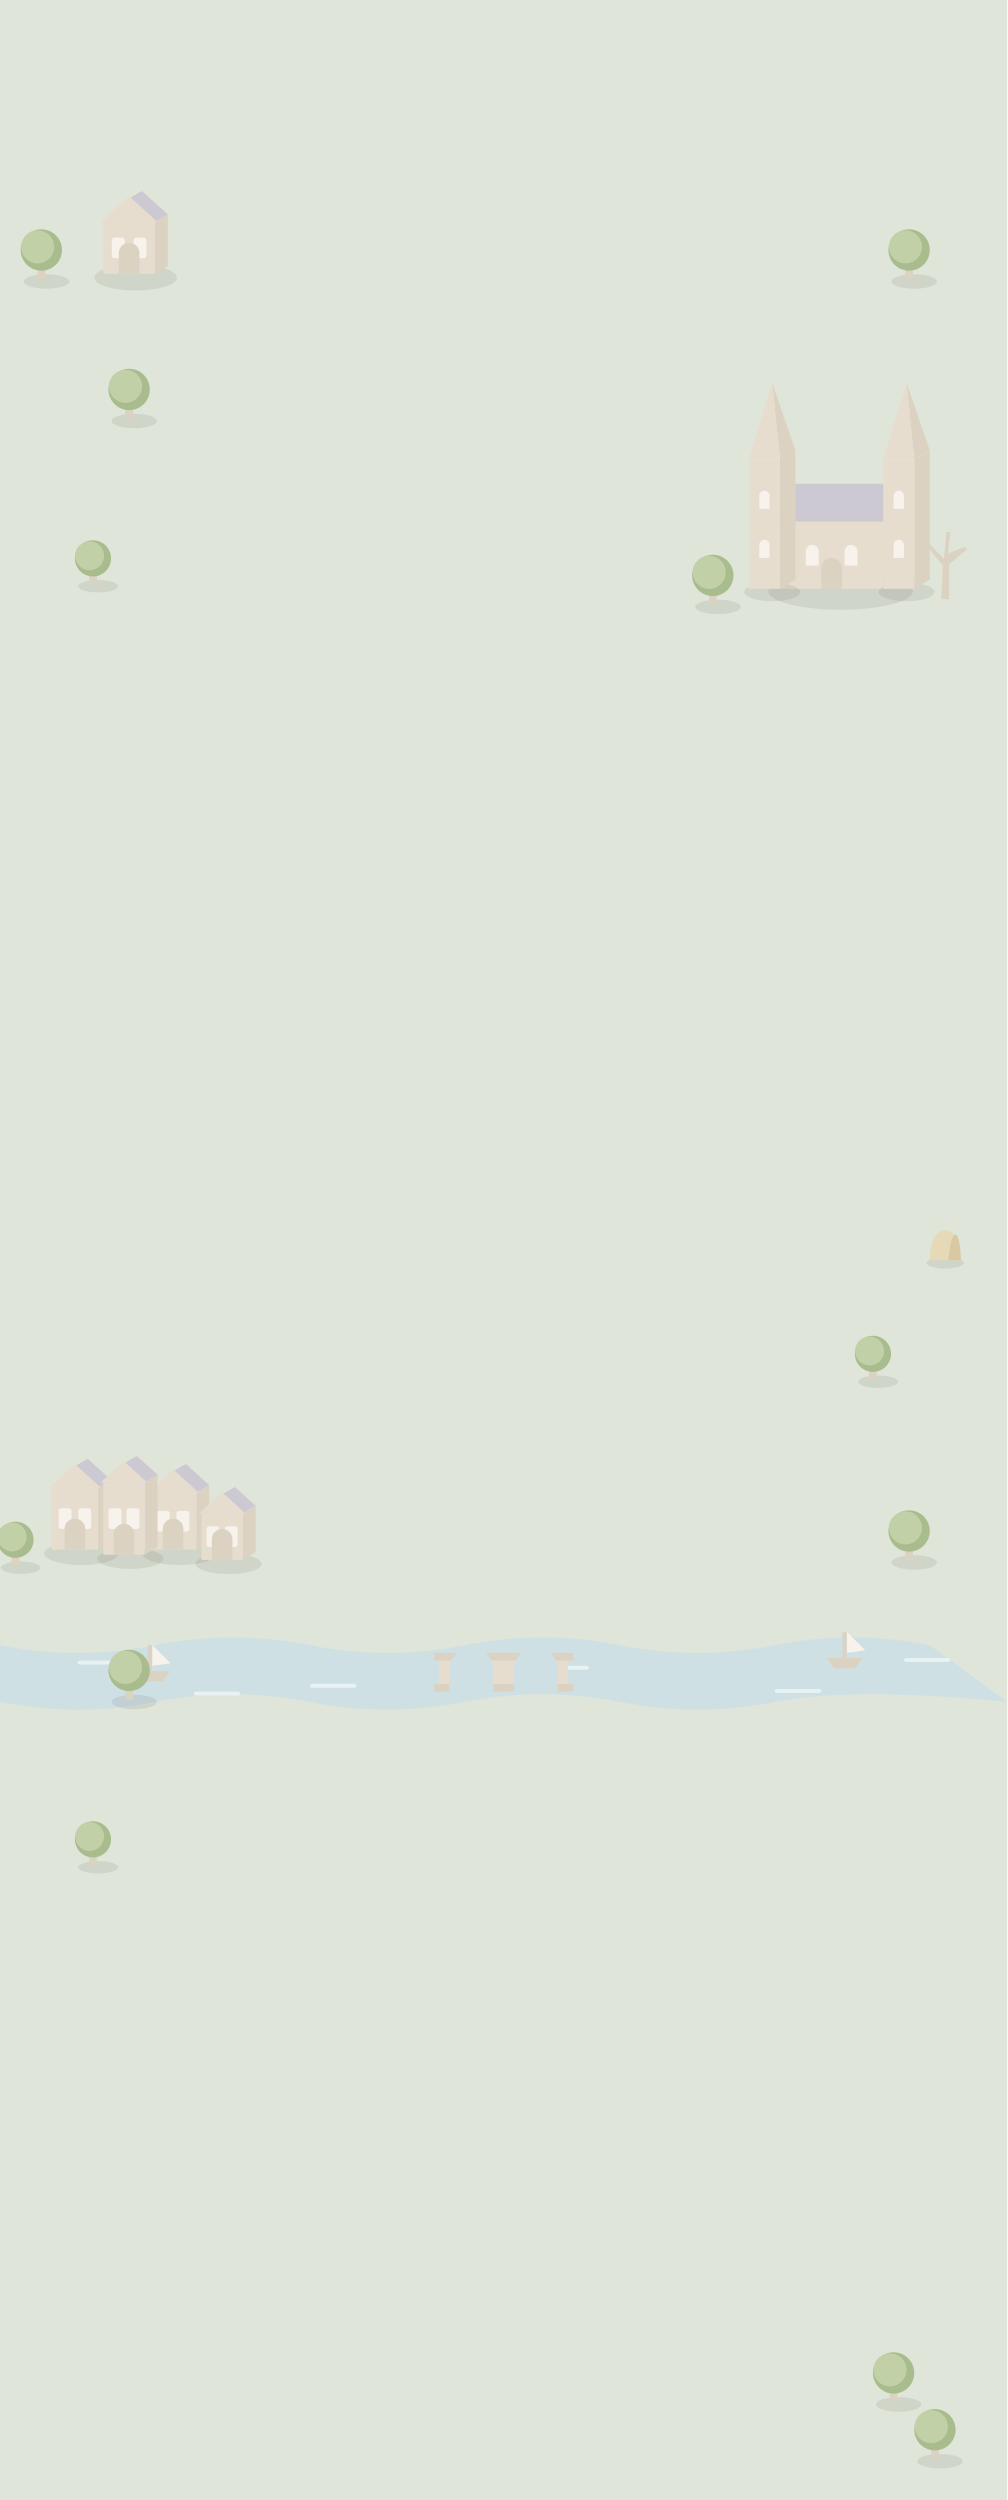
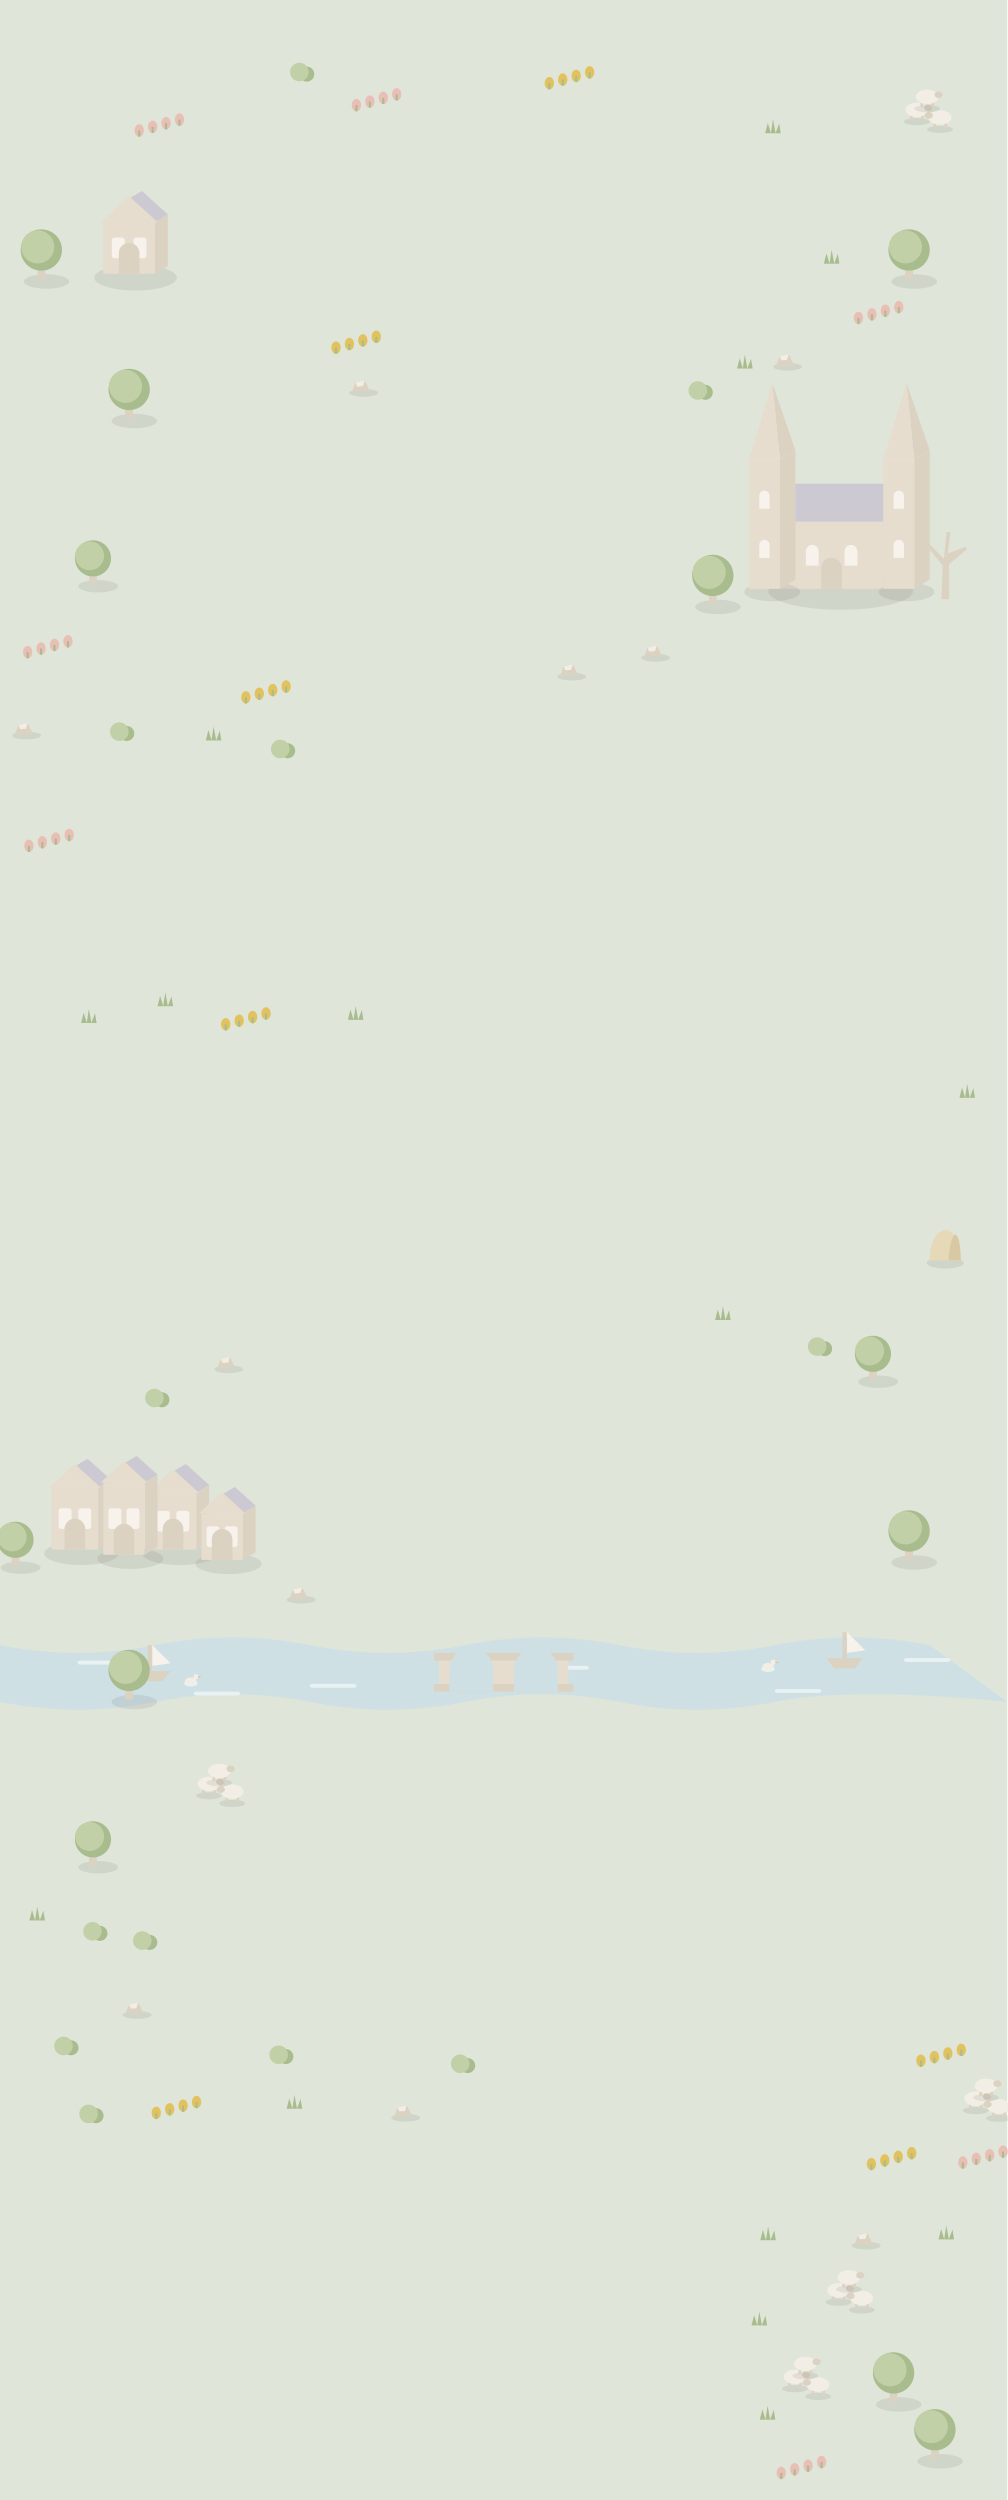
<svg xmlns="http://www.w3.org/2000/svg" viewBox="0 0 390 968" width="390" height="968" preserveAspectRatio="none" data-points="128,710 262,586 136,462 266,338 126,214 264,90">
-   <style>.tint{fill:#dfe5d8}.c0{fill:#efe8dd}.s-c0{stroke:#efe8dd}.c1{fill:#e6ddcf}.s-c1{stroke:#e6ddcf}.c2{fill:#dcd2c2}.s-c2{stroke:#dcd2c2}.c3{fill:#f3eee5}.s-c3{stroke:#f3eee5}.c4{fill:#f7f3ec}.s-c4{stroke:#f7f3ec}.c5{fill:#d9ae8e}.s-c5{stroke:#d9ae8e}.c6{fill:#c8957a}.s-c6{stroke:#c8957a}.c7{fill:#cdc9d2}.s-c7{stroke:#cdc9d2}.c8{fill:#b6b1bd}.s-c8{stroke:#b6b1bd}.c9{fill:#c2d0a8}.s-c9{stroke:#c2d0a8}.c10{fill:#a8bc8e}.s-c10{stroke:#a8bc8e}.c11{fill:#cfe0e4}.s-c11{stroke:#cfe0e4}.c12{fill:#e9f2f3}.s-c12{stroke:#e9f2f3}.c13{fill:rgba(35, 32, 28, .08)}.s-c13{stroke:rgba(35, 32, 28, .08)}.c14{fill:#e9b97c}.s-c14{stroke:#e9b97c}.c15{fill:#e6d9b8}.s-c15{stroke:#e6d9b8}.c16{fill:#d9c9a3}.s-c16{stroke:#d9c9a3}.c17{fill:#e3d8ac}.s-c17{stroke:#e3d8ac}.c18{fill:#d4c694}.s-c18{stroke:#d4c694}.c19{fill:#e9dba0}.s-c19{stroke:#e9dba0}.c20{fill:#d9c884}.s-c20{stroke:#d9c884}.c21{fill:#e2c25e}.s-c21{stroke:#e2c25e}.c22{fill:#ebd38a}.s-c22{stroke:#ebd38a}.c23{fill:#e7c98a}.s-c23{stroke:#e7c98a}@media(prefers-color-scheme:dark){.tint{fill:#1f2521}.c0{fill:#2c2721}.s-c0{stroke:#2c2721}.c1{fill:#373129}.s-c1{stroke:#373129}.c2{fill:#2d2823}.s-c2{stroke:#2d2823}.c3{fill:#433c33}.s-c3{stroke:#433c33}.c4{fill:#8b7146}.s-c4{stroke:#8b7146}.c5{fill:#5c4136}.s-c5{stroke:#5c4136}.c6{fill:#4b342b}.s-c6{stroke:#4b342b}.c7{fill:#3c3b42}.s-c7{stroke:#3c3b42}.c8{fill:#2f2e35}.s-c8{stroke:#2f2e35}.c9{fill:#3f4b34}.s-c9{stroke:#3f4b34}.c10{fill:#33402a}.s-c10{stroke:#33402a}.c11{fill:#2a3a40}.s-c11{stroke:#2a3a40}.c12{fill:#354850}.s-c12{stroke:#354850}.c13{fill:rgba(0, 0, 0, .28)}.s-c13{stroke:rgba(0, 0, 0, .28)}.c14{fill:#8c6a44}.s-c14{stroke:#8c6a44}.c15{fill:#58492f}.s-c15{stroke:#58492f}.c16{fill:#4a3d28}.s-c16{stroke:#4a3d28}.c17{fill:#4a4430}.s-c17{stroke:#4a4430}.c18{fill:#403a27}.s-c18{stroke:#403a27}.c19{fill:#55502f}.s-c19{stroke:#55502f}.c20{fill:#4a4528}.s-c20{stroke:#4a4528}.c21{fill:#8f7430}.s-c21{stroke:#8f7430}.c22{fill:#a3863c}.s-c22{stroke:#a3863c}.c23{fill:#7a6236}.s-c23{stroke:#7a6236}}</style>
+   <style>.tint{fill:#dfe5d8}.k-stone-far{fill:#efe8dd}.s-k-stone-far{stroke:#efe8dd}.k-stone-front{fill:#e6ddcf}.s-k-stone-front{stroke:#e6ddcf}.k-stone-side{fill:#dcd2c2}.s-k-stone-side{stroke:#dcd2c2}.k-stone-top{fill:#f3eee5}.s-k-stone-top{stroke:#f3eee5}.k-window{fill:#f7f3ec}.s-k-window{stroke:#f7f3ec}.k-tile{fill:#d9ae8e}.s-k-tile{stroke:#d9ae8e}.k-tile-2{fill:#c8957a}.s-k-tile-2{stroke:#c8957a}.k-slate{fill:#cdc9d2}.s-k-slate{stroke:#cdc9d2}.k-slate-2{fill:#b6b1bd}.s-k-slate-2{stroke:#b6b1bd}.k-leaf{fill:#c2d0a8}.s-k-leaf{stroke:#c2d0a8}.k-leaf-2{fill:#a8bc8e}.s-k-leaf-2{stroke:#a8bc8e}.k-water{fill:#cfe0e4}.s-k-water{stroke:#cfe0e4}.k-water-2{fill:#e9f2f3}.s-k-water-2{stroke:#e9f2f3}.k-shade{fill:rgba(35, 32, 28, .08)}.s-k-shade{stroke:rgba(35, 32, 28, .08)}.k-fruit{fill:#e9b97c}.s-k-fruit{stroke:#e9b97c}.k-hay{fill:#e6d9b8}.s-k-hay{stroke:#e6d9b8}.k-hay-2{fill:#d9c9a3}.s-k-hay-2{stroke:#d9c9a3}.k-field{fill:#e3d8ac}.s-k-field{stroke:#e3d8ac}.k-field-2{fill:#d4c694}.s-k-field-2{stroke:#d4c694}.k-crop{fill:#e9dba0}.s-k-crop{stroke:#e9dba0}.k-crop-2{fill:#d9c884}.s-k-crop-2{stroke:#d9c884}.k-gold{fill:#e2c25e}.s-k-gold{stroke:#e2c25e}.k-gold-2{fill:#ebd38a}.s-k-gold-2{stroke:#ebd38a}.k-awning{fill:#e7c98a}.s-k-awning{stroke:#e7c98a}.k-bloom{fill:#e9bfb5}.s-k-bloom{stroke:#e9bfb5}@media(prefers-color-scheme:dark){.tint{fill:#1f2521}.k-stone-far{fill:#2c2721}.s-k-stone-far{stroke:#2c2721}.k-stone-front{fill:#373129}.s-k-stone-front{stroke:#373129}.k-stone-side{fill:#2d2823}.s-k-stone-side{stroke:#2d2823}.k-stone-top{fill:#433c33}.s-k-stone-top{stroke:#433c33}.k-window{fill:#8b7146}.s-k-window{stroke:#8b7146}.k-tile{fill:#5c4136}.s-k-tile{stroke:#5c4136}.k-tile-2{fill:#4b342b}.s-k-tile-2{stroke:#4b342b}.k-slate{fill:#3c3b42}.s-k-slate{stroke:#3c3b42}.k-slate-2{fill:#2f2e35}.s-k-slate-2{stroke:#2f2e35}.k-leaf{fill:#3f4b34}.s-k-leaf{stroke:#3f4b34}.k-leaf-2{fill:#33402a}.s-k-leaf-2{stroke:#33402a}.k-water{fill:#2a3a40}.s-k-water{stroke:#2a3a40}.k-water-2{fill:#354850}.s-k-water-2{stroke:#354850}.k-shade{fill:rgba(0, 0, 0, .28)}.s-k-shade{stroke:rgba(0, 0, 0, .28)}.k-fruit{fill:#8c6a44}.s-k-fruit{stroke:#8c6a44}.k-hay{fill:#58492f}.s-k-hay{stroke:#58492f}.k-hay-2{fill:#4a3d28}.s-k-hay-2{stroke:#4a3d28}.k-field{fill:#4a4430}.s-k-field{stroke:#4a4430}.k-field-2{fill:#403a27}.s-k-field-2{stroke:#403a27}.k-crop{fill:#55502f}.s-k-crop{stroke:#55502f}.k-crop-2{fill:#4a4528}.s-k-crop-2{stroke:#4a4528}.k-gold{fill:#8f7430}.s-k-gold{stroke:#8f7430}.k-gold-2{fill:#a3863c}.s-k-gold-2{stroke:#a3863c}.k-awning{fill:#7a6236}.s-k-awning{stroke:#7a6236}.k-bloom{fill:#7e5a52}.s-k-bloom{stroke:#7e5a52}}</style>
  <rect x="0" y="0" width="390" height="968" class="tint" />
-   <ellipse cx="52.5" cy="107.5" rx="16" ry="5" class="c13" />
-   <path d="M50 77 L40 86 L45 83 L55 74Z" class="c8" />
-   <path d="M60 106 L60 86 L65 83 L65 103Z" class="c2" />
-   <path d="M50 77 L60 86 L65 83 L55 74Z" class="c7" />
-   <rect x="40" y="86" width="20" height="20" class="c1" />
-   <path d="M39 86 L50 76 L61 86Z" class="c1" />
-   <rect x="43.3" y="92" width="5" height="8" class="c4" rx="1" />
-   <rect x="51.7" y="92" width="5" height="8" class="c4" rx="1" />
-   <path d="M46 106V98a4 4 0 0 1 8 0V106Z" class="c2" />
-   <ellipse cx="18" cy="109" rx="8.8" ry="2.8" class="c13" />
-   <rect x="14.5" y="100.8" width="3" height="7.2" class="c2" />
-   <circle cx="16" cy="96.8" r="8" class="c10" />
-   <circle cx="14.6" cy="95.6" r="6.4" class="c9" />
-   <ellipse cx="354" cy="109" rx="8.8" ry="2.8" class="c13" />
-   <rect x="350.5" y="100.8" width="3" height="7.2" class="c2" />
-   <circle cx="352" cy="96.8" r="8" class="c10" />
-   <circle cx="350.6" cy="95.6" r="6.4" class="c9" />
-   <ellipse cx="52" cy="163" rx="8.8" ry="2.8" class="c13" />
-   <rect x="48.5" y="154.8" width="3" height="7.2" class="c2" />
-   <circle cx="50" cy="150.8" r="8" class="c10" />
-   <circle cx="48.6" cy="149.6" r="6.4" class="c9" />
-   <ellipse cx="38" cy="227" rx="7.7" ry="2.4" class="c13" />
-   <rect x="34.5" y="219.7" width="3" height="6.3" class="c2" />
-   <circle cx="36" cy="216.2" r="7" class="c10" />
-   <circle cx="34.7" cy="215.2" r="5.6" class="c9" />
-   <ellipse cx="325.5" cy="228.9" rx="28" ry="7.2" class="c13" />
-   <path d="M342 228 L342 202 L345.5 187.3 L349 197.8 L349 223.8Z" class="c2" />
-   <rect x="302" y="202" width="40" height="26" class="c1" />
-   <path d="M301 202 L343 202 L345.5 187.3 L305.5 187.3Z" class="c7" />
-   <path d="M312 219V213.5a2.5 2.5 0 0 1 5 0V219Z" class="c4" />
-   <path d="M327 219V213.5a2.5 2.5 0 0 1 5 0V219Z" class="c4" />
-   <path d="M318 228V220a4 4 0 0 1 8 0V228Z" class="c2" />
-   <ellipse cx="299" cy="229.2" rx="10.8" ry="3.6" class="c13" />
-   <path d="M290 178 L302 178 L308 174.4 L296 174.4Z" class="c3" />
-   <path d="M302 228 L302 178 L308 174.4 L308 224.4Z" class="c2" />
-   <rect x="290" y="178" width="12" height="50" class="c1" />
-   <path d="M294 197V192a2 2 0 0 1 4 0V197Z" class="c4" />
-   <path d="M294 216V211a2 2 0 0 1 4 0V216Z" class="c4" />
-   <path d="M302 178 L308 174.4 L299 148.2Z" class="c2" />
-   <path d="M290 178 L302 178 L299 148.2Z" class="c1" />
-   <ellipse cx="351" cy="229.2" rx="10.8" ry="3.6" class="c13" />
-   <path d="M342 178 L354 178 L360 174.4 L348 174.4Z" class="c3" />
-   <path d="M354 228 L354 178 L360 174.4 L360 224.4Z" class="c2" />
-   <rect x="342" y="178" width="12" height="50" class="c1" />
-   <path d="M346 197V192a2 2 0 0 1 4 0V197Z" class="c4" />
-   <path d="M346 216V211a2 2 0 0 1 4 0V216Z" class="c4" />
-   <path d="M354 178 L360 174.4 L351 148.2Z" class="c2" />
-   <path d="M342 178 L354 178 L351 148.2Z" class="c1" />
-   <path d="M364.5 232L365 219L358.7 211.2L359.5 210.2L365.5 216.4L366.5 206L368 206L367 214.3L373.8 211.7L374.3 212.8L367.5 218.5L367.5 232Z" class="c2" />
-   <ellipse cx="278" cy="235" rx="8.8" ry="2.8" class="c13" />
-   <rect x="274.5" y="226.8" width="3" height="7.2" class="c2" />
-   <circle cx="276" cy="222.8" r="8" class="c10" />
-   <circle cx="274.6" cy="221.6" r="6.4" class="c9" />
-   <path d="M0 637Q30 643 60 637Q90 631 120 637Q150 643 180 637Q210 631 240 637Q270 643 300 637Q330 631 360 637L390 659Q330 653 300 659Q270 665 240 659Q210 653 180 659Q150 665 120 659Q90 653 60 659Q30 665 0 659Z" class="c11" />
-   <rect x="30" y="643" width="18" height="1.5" class="c12" rx="1" />
-   <rect x="120" y="652" width="18" height="1.5" class="c12" rx="1" />
-   <rect x="210" y="645" width="18" height="1.5" class="c12" rx="1" />
-   <rect x="300" y="654" width="18" height="1.5" class="c12" rx="1" />
-   <rect x="350" y="642" width="18" height="1.5" class="c12" rx="1" />
-   <rect x="75" y="655" width="18" height="1.5" class="c12" rx="1" />
-   <ellipse cx="366" cy="489" rx="7.2" ry="2.2" class="c13" />
-   <path d="M360 488C360 472.4 372 472.4 372 488Z" class="c15" />
-   <path d="M367.2 488C368.4 473.6 372 476 372 488Z" class="c16" />
-   <ellipse cx="340" cy="535" rx="7.7" ry="2.4" class="c13" />
-   <rect x="336.5" y="527.7" width="3" height="6.3" class="c2" />
-   <circle cx="338" cy="524.2" r="7" class="c10" />
-   <circle cx="336.7" cy="523.1" r="5.6" class="c9" />
-   <ellipse cx="31.5" cy="601.5" rx="14.4" ry="4.5" class="c13" />
-   <path d="M29 567.9 L20 576 L25 573 L34 564.9Z" class="c8" />
-   <path d="M38 600 L38 576 L43 573 L43 597Z" class="c2" />
-   <path d="M29 567.9 L38 576 L43 573 L34 564.9Z" class="c7" />
-   <rect x="20" y="576" width="18" height="24" class="c1" />
-   <path d="M19 576 L29 566.9 L39 576Z" class="c1" />
-   <rect x="22.7" y="584" width="5" height="8" class="c4" rx="1" />
-   <rect x="30.3" y="584" width="5" height="8" class="c4" rx="1" />
-   <path d="M25 600V592a4 4 0 0 1 8 0V600Z" class="c2" />
-   <ellipse cx="69.5" cy="601.5" rx="14.4" ry="4.5" class="c13" />
-   <path d="M67 569.9 L58 578 L63 575 L72 566.9Z" class="c8" />
-   <path d="M76 600 L76 578 L81 575 L81 597Z" class="c2" />
-   <path d="M67 569.9 L76 578 L81 575 L72 566.9Z" class="c7" />
-   <rect x="58" y="578" width="18" height="22" class="c1" />
-   <path d="M57 578 L67 568.9 L77 578Z" class="c1" />
-   <rect x="60.7" y="585" width="5" height="8" class="c4" rx="1" />
-   <rect x="68.3" y="585" width="5" height="8" class="c4" rx="1" />
-   <path d="M63 600V592a4 4 0 0 1 8 0V600Z" class="c2" />
-   <ellipse cx="50.5" cy="603.5" rx="12.8" ry="4" class="c13" />
-   <path d="M48 566.8 L40 574 L45 571 L53 563.8Z" class="c8" />
-   <path d="M56 602 L56 574 L61 571 L61 599Z" class="c2" />
-   <path d="M48 566.8 L56 574 L61 571 L53 563.8Z" class="c7" />
-   <rect x="40" y="574" width="16" height="28" class="c1" />
-   <path d="M39 574 L48 565.8 L57 574Z" class="c1" />
-   <rect x="42" y="584" width="5" height="8" class="c4" rx="1" />
-   <rect x="49" y="584" width="5" height="8" class="c4" rx="1" />
-   <path d="M44 602V594a4 4 0 0 1 8 0V602Z" class="c2" />
-   <ellipse cx="88.5" cy="605.5" rx="12.8" ry="4" class="c13" />
-   <path d="M86 578.8 L78 586 L83 583 L91 575.8Z" class="c8" />
-   <path d="M94 604 L94 586 L99 583 L99 601Z" class="c2" />
-   <path d="M86 578.8 L94 586 L99 583 L91 575.8Z" class="c7" />
-   <rect x="78" y="586" width="16" height="18" class="c1" />
-   <path d="M77 586 L86 577.8 L95 586Z" class="c1" />
-   <rect x="80" y="591" width="5" height="8" class="c4" rx="1" />
-   <rect x="87" y="591" width="5" height="8" class="c4" rx="1" />
-   <path d="M82 604V596a4 4 0 0 1 8 0V604Z" class="c2" />
-   <ellipse cx="354" cy="605" rx="8.8" ry="2.8" class="c13" />
-   <rect x="350.5" y="596.8" width="3" height="7.2" class="c2" />
-   <circle cx="352" cy="592.8" r="8" class="c10" />
-   <circle cx="350.6" cy="591.6" r="6.4" class="c9" />
-   <ellipse cx="8" cy="607" rx="7.7" ry="2.4" class="c13" />
-   <rect x="4.5" y="599.7" width="3" height="6.3" class="c2" />
-   <circle cx="6" cy="596.2" r="7" class="c10" />
-   <circle cx="4.7" cy="595.1" r="5.6" class="c9" />
-   <path d="M320 642 L323 646 L331 646 L334 642Z" class="c2" />
-   <rect x="326.2" y="632" width="1.6" height="10" class="c2" />
-   <path d="M328 632 L335 639 L328 640Z" class="c4" />
-   <path d="M50 647 L53 651 L63 651 L66 647Z" class="c2" />
-   <rect x="57.2" y="637" width="1.6" height="10" class="c2" />
-   <path d="M59 637 L66 644 L59 645Z" class="c4" />
-   <rect x="170" y="642" width="50" height="12" class="c1" />
-   <rect x="168" y="640" width="54" height="3" class="c2" />
-   <rect x="168" y="652" width="54" height="3" class="c2" />
-   <path d="M174 655V646.5A8.5 8.5 0 0 1 191 646.5V655Z" class="c11" />
-   <path d="M199 655V646.5A8.5 8.5 0 0 1 216 646.5V655Z" class="c11" />
-   <ellipse cx="52" cy="659" rx="8.8" ry="2.8" class="c13" />
-   <rect x="48.5" y="650.8" width="3" height="7.2" class="c2" />
-   <circle cx="50" cy="646.8" r="8" class="c10" />
-   <circle cx="48.6" cy="645.6" r="6.4" class="c9" />
-   <ellipse cx="38" cy="723" rx="7.7" ry="2.4" class="c13" />
-   <rect x="34.5" y="715.7" width="3" height="6.3" class="c2" />
-   <circle cx="36" cy="712.2" r="7" class="c10" />
-   <circle cx="34.7" cy="711.1" r="5.6" class="c9" />
-   <ellipse cx="348" cy="931" rx="8.8" ry="2.8" class="c13" />
-   <rect x="344.5" y="922.8" width="3" height="7.2" class="c2" />
-   <circle cx="346" cy="918.8" r="8" class="c10" />
-   <circle cx="344.6" cy="917.6" r="6.4" class="c9" />
-   <ellipse cx="364" cy="953" rx="8.8" ry="2.8" class="c13" />
-   <rect x="360.5" y="944.8" width="3" height="7.2" class="c2" />
-   <circle cx="362" cy="940.8" r="8" class="c10" />
-   <circle cx="360.6" cy="939.6" r="6.4" class="c9" />
+   <circle cx="118.8" cy="28.7" r="2.9" class="k-leaf-2" />
+   <circle cx="115.9" cy="27.9" r="3.6" class="k-leaf" />
+   <ellipse cx="212.7" cy="32.2" rx="1.8" ry="2.4" class="k-gold" />
+   <rect x="212.3" y="32.2" width="0.8" height="2.4" class="k-leaf-2" />
+   <ellipse cx="217.9" cy="30.8" rx="1.8" ry="2.4" class="k-gold" />
+   <rect x="217.5" y="30.8" width="0.8" height="2.4" class="k-leaf-2" />
+   <ellipse cx="223.1" cy="29.4" rx="1.8" ry="2.4" class="k-gold" />
+   <rect x="222.7" y="29.4" width="0.8" height="2.4" class="k-leaf-2" />
+   <ellipse cx="228.3" cy="28" rx="1.8" ry="2.4" class="k-gold" />
+   <rect x="227.9" y="28" width="0.8" height="2.4" class="k-leaf-2" />
+   <ellipse cx="138" cy="40.7" rx="1.8" ry="2.4" class="k-bloom" />
+   <rect x="137.6" y="40.7" width="0.8" height="2.4" class="k-leaf-2" />
+   <ellipse cx="143.2" cy="39.3" rx="1.8" ry="2.4" class="k-bloom" />
+   <rect x="142.8" y="39.3" width="0.8" height="2.4" class="k-leaf-2" />
+   <ellipse cx="148.4" cy="37.9" rx="1.8" ry="2.4" class="k-bloom" />
+   <rect x="148" y="37.9" width="0.8" height="2.4" class="k-leaf-2" />
+   <ellipse cx="153.6" cy="36.5" rx="1.8" ry="2.4" class="k-bloom" />
+   <rect x="153.2" y="36.5" width="0.8" height="2.4" class="k-leaf-2" />
+   <ellipse cx="355" cy="47.1" rx="5" ry="1.4" class="k-shade" />
+   <rect x="352.4" y="44.1" width="1.1" height="2.4" class="k-stone-side" />
+   <rect x="356.6" y="44.1" width="1.1" height="2.4" class="k-stone-side" />
+   <ellipse cx="355" cy="42.5" rx="4.4" ry="2.8" class="k-stone-top" />
+   <ellipse cx="359.4" cy="41.7" rx="1.6" ry="1.3" class="k-stone-side" />
+   <ellipse cx="364" cy="50.1" rx="5" ry="1.4" class="k-shade" />
+   <rect x="361.4" y="47.1" width="1.1" height="2.4" class="k-stone-side" />
+   <rect x="365.6" y="47.1" width="1.1" height="2.4" class="k-stone-side" />
+   <ellipse cx="364" cy="45.5" rx="4.4" ry="2.8" class="k-stone-top" />
+   <ellipse cx="359.6" cy="44.7" rx="1.6" ry="1.3" class="k-stone-side" />
+   <ellipse cx="359" cy="42.1" rx="5" ry="1.4" class="k-shade" />
+   <rect x="356.4" y="39.1" width="1.1" height="2.4" class="k-stone-side" />
+   <rect x="360.6" y="39.1" width="1.1" height="2.4" class="k-stone-side" />
+   <ellipse cx="359" cy="37.5" rx="4.4" ry="2.8" class="k-stone-top" />
+   <ellipse cx="363.4" cy="36.7" rx="1.6" ry="1.3" class="k-stone-side" />
+   <ellipse cx="53.9" cy="50.5" rx="1.8" ry="2.4" class="k-bloom" />
+   <rect x="53.5" y="50.5" width="0.8" height="2.4" class="k-leaf-2" />
+   <ellipse cx="59.1" cy="49.1" rx="1.8" ry="2.4" class="k-bloom" />
+   <rect x="58.7" y="49.1" width="0.8" height="2.4" class="k-leaf-2" />
+   <ellipse cx="64.3" cy="47.7" rx="1.8" ry="2.4" class="k-bloom" />
+   <rect x="63.9" y="47.7" width="0.8" height="2.4" class="k-leaf-2" />
+   <ellipse cx="69.5" cy="46.3" rx="1.8" ry="2.4" class="k-bloom" />
+   <rect x="69.1" y="46.3" width="0.8" height="2.4" class="k-leaf-2" />
+   <path d="M296.3 51.6L297.3 47.6L298.5 51.6L299.3 46.2L300.3 51.6L301.7 47.8L302.3 51.6Z" class="k-leaf-2" />
+   <path d="M319 102.1L320 98.1L321.2 102.1L322 96.7L323 102.1L324.4 98.3L325 102.1Z" class="k-leaf-2" />
+   <ellipse cx="52.5" cy="107.5" rx="16" ry="5" class="k-shade" />
+   <path d="M50 77 L40 86 L45 83 L55 74Z" class="k-slate-2" />
+   <path d="M60 106 L60 86 L65 83 L65 103Z" class="k-stone-side" />
+   <path d="M50 77 L60 86 L65 83 L55 74Z" class="k-slate" />
+   <rect x="40" y="86" width="20" height="20" class="k-stone-front" />
+   <path d="M39 86 L50 76 L61 86Z" class="k-stone-front" />
+   <rect x="43.3" y="92" width="5" height="8" data-lamp="" class="k-window" rx="1" />
+   <rect x="51.7" y="92" width="5" height="8" data-lamp="" class="k-window" rx="1" />
+   <path d="M46 106V98a4 4 0 0 1 8 0V106Z" class="k-stone-side" />
+   <g data-sway="16">
+     <ellipse cx="18" cy="109" rx="8.8" ry="2.8" class="k-shade" />
+     <rect x="14.5" y="100.8" width="3" height="7.2" class="k-stone-side" />
+     <circle cx="16" cy="96.8" r="8" class="k-leaf-2" />
+     <circle cx="14.6" cy="95.6" r="6.4" class="k-leaf" />
+   </g>
+   <g data-sway="352">
+     <ellipse cx="354" cy="109" rx="8.8" ry="2.8" class="k-shade" />
+     <rect x="350.5" y="100.8" width="3" height="7.2" class="k-stone-side" />
+     <circle cx="352" cy="96.8" r="8" class="k-leaf-2" />
+     <circle cx="350.6" cy="95.6" r="6.4" class="k-leaf" />
+   </g>
+   <ellipse cx="332.4" cy="123.1" rx="1.8" ry="2.4" class="k-bloom" />
+   <rect x="332" y="123.1" width="0.8" height="2.4" class="k-leaf-2" />
+   <ellipse cx="337.6" cy="121.7" rx="1.8" ry="2.4" class="k-bloom" />
+   <rect x="337.2" y="121.7" width="0.8" height="2.4" class="k-leaf-2" />
+   <ellipse cx="342.8" cy="120.3" rx="1.8" ry="2.4" class="k-bloom" />
+   <rect x="342.4" y="120.3" width="0.8" height="2.4" class="k-leaf-2" />
+   <ellipse cx="348" cy="118.9" rx="1.8" ry="2.4" class="k-bloom" />
+   <rect x="347.6" y="118.9" width="0.8" height="2.4" class="k-leaf-2" />
+   <ellipse cx="130.1" cy="134.6" rx="1.8" ry="2.4" class="k-gold" />
+   <rect x="129.7" y="134.6" width="0.8" height="2.4" class="k-leaf-2" />
+   <ellipse cx="135.3" cy="133.2" rx="1.8" ry="2.4" class="k-gold" />
+   <rect x="134.9" y="133.2" width="0.8" height="2.4" class="k-leaf-2" />
+   <ellipse cx="140.5" cy="131.8" rx="1.8" ry="2.4" class="k-gold" />
+   <rect x="140.1" y="131.8" width="0.8" height="2.4" class="k-leaf-2" />
+   <ellipse cx="145.7" cy="130.4" rx="1.8" ry="2.4" class="k-gold" />
+   <rect x="145.3" y="130.4" width="0.8" height="2.4" class="k-leaf-2" />
+   <ellipse cx="305" cy="142" rx="5.6" ry="1.5" class="k-shade" />
+   <path d="M300.5 141.5 L301.9 138 L305.4 137.1 L307.5 141.5Z" class="k-stone-side" />
+   <path d="M301.9 138 L305.4 137.1 L304.7 139.4 L302.5 139.5Z" class="k-stone-top" />
+   <path d="M285.4 142.7L286.4 138.7L287.6 142.7L288.4 137.3L289.4 142.7L290.8 138.9L291.4 142.7Z" class="k-leaf-2" />
+   <ellipse cx="140.8" cy="152.1" rx="5.6" ry="1.5" class="k-shade" />
+   <path d="M136.3 151.6 L137.7 148.1 L141.2 147.3 L143.3 151.6Z" class="k-stone-side" />
+   <path d="M137.7 148.1 L141.2 147.3 L140.5 149.5 L138.2 149.7Z" class="k-stone-top" />
+   <circle cx="273.1" cy="151.9" r="2.9" class="k-leaf-2" />
+   <circle cx="270.2" cy="151.2" r="3.6" class="k-leaf" />
+   <g data-sway="50">
+     <ellipse cx="52" cy="163" rx="8.8" ry="2.8" class="k-shade" />
+     <rect x="48.5" y="154.8" width="3" height="7.2" class="k-stone-side" />
+     <circle cx="50" cy="150.8" r="8" class="k-leaf-2" />
+     <circle cx="48.6" cy="149.6" r="6.4" class="k-leaf" />
+   </g>
+   <g data-sway="36">
+     <ellipse cx="38" cy="227" rx="7.7" ry="2.4" class="k-shade" />
+     <rect x="34.5" y="219.7" width="3" height="6.3" class="k-stone-side" />
+     <circle cx="36" cy="216.2" r="7" class="k-leaf-2" />
+     <circle cx="34.7" cy="215.2" r="5.6" class="k-leaf" />
+   </g>
+   <ellipse cx="325.5" cy="228.9" rx="28" ry="7.2" class="k-shade" />
+   <path d="M342 228 L342 202 L345.5 187.3 L349 197.8 L349 223.8Z" class="k-stone-side" />
+   <rect x="302" y="202" width="40" height="26" class="k-stone-front" />
+   <path d="M301 202 L343 202 L345.5 187.3 L305.5 187.3Z" class="k-slate" />
+   <path d="M312 219V213.5a2.5 2.5 0 0 1 5 0V219Z" data-lamp="" class="k-window" />
+   <path d="M327 219V213.5a2.5 2.5 0 0 1 5 0V219Z" data-lamp="" class="k-window" />
+   <path d="M318 228V220a4 4 0 0 1 8 0V228Z" class="k-stone-side" />
+   <ellipse cx="299" cy="229.2" rx="10.8" ry="3.6" class="k-shade" />
+   <path d="M290 178 L302 178 L308 174.4 L296 174.4Z" class="k-stone-top" />
+   <path d="M302 228 L302 178 L308 174.4 L308 224.4Z" class="k-stone-side" />
+   <rect x="290" y="178" width="12" height="50" class="k-stone-front" />
+   <path d="M294 197V192a2 2 0 0 1 4 0V197Z" data-lamp="" class="k-window" />
+   <path d="M294 216V211a2 2 0 0 1 4 0V216Z" data-lamp="" class="k-window" />
+   <path d="M302 178 L308 174.4 L299 148.2Z" class="k-stone-side" />
+   <path d="M290 178 L302 178 L299 148.2Z" class="k-stone-front" />
+   <ellipse cx="351" cy="229.2" rx="10.8" ry="3.6" class="k-shade" />
+   <path d="M342 178 L354 178 L360 174.4 L348 174.4Z" class="k-stone-top" />
+   <path d="M354 228 L354 178 L360 174.4 L360 224.4Z" class="k-stone-side" />
+   <rect x="342" y="178" width="12" height="50" class="k-stone-front" />
+   <path d="M346 197V192a2 2 0 0 1 4 0V197Z" data-lamp="" class="k-window" />
+   <path d="M346 216V211a2 2 0 0 1 4 0V216Z" data-lamp="" class="k-window" />
+   <path d="M354 178 L360 174.4 L351 148.2Z" class="k-stone-side" />
+   <path d="M342 178 L354 178 L351 148.2Z" class="k-stone-front" />
+   <g data-sway="366">
+     <path d="M364.5 232L365 219L358.7 211.2L359.5 210.2L365.5 216.4L366.5 206L368 206L367 214.3L373.8 211.7L374.3 212.8L367.5 218.5L367.5 232Z" class="k-stone-side" />
+   </g>
+   <g data-sway="276">
+     <ellipse cx="278" cy="235" rx="8.8" ry="2.8" class="k-shade" />
+     <rect x="274.5" y="226.8" width="3" height="7.2" class="k-stone-side" />
+     <circle cx="276" cy="222.8" r="8" class="k-leaf-2" />
+     <circle cx="274.6" cy="221.6" r="6.4" class="k-leaf" />
+   </g>
+   <ellipse cx="10.7" cy="252.5" rx="1.8" ry="2.4" class="k-bloom" />
+   <rect x="10.3" y="252.5" width="0.8" height="2.4" class="k-leaf-2" />
+   <ellipse cx="15.9" cy="251.1" rx="1.8" ry="2.4" class="k-bloom" />
+   <rect x="15.5" y="251.1" width="0.8" height="2.4" class="k-leaf-2" />
+   <ellipse cx="21.1" cy="249.7" rx="1.8" ry="2.4" class="k-bloom" />
+   <rect x="20.7" y="249.7" width="0.8" height="2.4" class="k-leaf-2" />
+   <ellipse cx="26.3" cy="248.3" rx="1.8" ry="2.4" class="k-bloom" />
+   <rect x="25.9" y="248.3" width="0.8" height="2.4" class="k-leaf-2" />
+   <ellipse cx="253.9" cy="254.7" rx="5.6" ry="1.5" class="k-shade" />
+   <path d="M249.4 254.2 L250.8 250.7 L254.3 249.9 L256.4 254.2Z" class="k-stone-side" />
+   <path d="M250.8 250.7 L254.3 249.9 L253.6 252.1 L251.3 252.3Z" class="k-stone-top" />
+   <ellipse cx="221.4" cy="262" rx="5.6" ry="1.5" class="k-shade" />
+   <path d="M216.9 261.5 L218.3 258 L221.8 257.2 L223.9 261.5Z" class="k-stone-side" />
+   <path d="M218.3 258 L221.8 257.2 L221.1 259.4 L218.8 259.5Z" class="k-stone-top" />
+   <ellipse cx="95.2" cy="270" rx="1.8" ry="2.4" class="k-gold" />
+   <rect x="94.8" y="270" width="0.8" height="2.4" class="k-leaf-2" />
+   <ellipse cx="100.4" cy="268.6" rx="1.8" ry="2.4" class="k-gold" />
+   <rect x="100" y="268.6" width="0.8" height="2.4" class="k-leaf-2" />
+   <ellipse cx="105.6" cy="267.2" rx="1.8" ry="2.4" class="k-gold" />
+   <rect x="105.2" y="267.2" width="0.8" height="2.4" class="k-leaf-2" />
+   <ellipse cx="110.8" cy="265.8" rx="1.8" ry="2.4" class="k-gold" />
+   <rect x="110.4" y="265.8" width="0.8" height="2.4" class="k-leaf-2" />
+   <ellipse cx="10.3" cy="284.8" rx="5.6" ry="1.5" class="k-shade" />
+   <path d="M5.8 284.3 L7.2 280.8 L10.7 279.9 L12.8 284.3Z" class="k-stone-side" />
+   <path d="M7.2 280.8 L10.7 279.9 L10 282.2 L7.8 282.3Z" class="k-stone-top" />
+   <path d="M79.7 286.7L80.7 282.7L81.9 286.7L82.7 281.3L83.7 286.7L85.1 282.9L85.7 286.7Z" class="k-leaf-2" />
+   <circle cx="49.1" cy="284" r="2.9" class="k-leaf-2" />
+   <circle cx="46.2" cy="283.3" r="3.6" class="k-leaf" />
+   <circle cx="111.4" cy="290.7" r="2.9" class="k-leaf-2" />
+   <circle cx="108.5" cy="290" r="3.6" class="k-leaf" />
+   <ellipse cx="11.2" cy="327.5" rx="1.8" ry="2.4" class="k-bloom" />
+   <rect x="10.8" y="327.5" width="0.8" height="2.4" class="k-leaf-2" />
+   <ellipse cx="16.4" cy="326.1" rx="1.8" ry="2.4" class="k-bloom" />
+   <rect x="16" y="326.1" width="0.8" height="2.4" class="k-leaf-2" />
+   <ellipse cx="21.6" cy="324.7" rx="1.8" ry="2.4" class="k-bloom" />
+   <rect x="21.2" y="324.7" width="0.8" height="2.4" class="k-leaf-2" />
+   <ellipse cx="26.8" cy="323.3" rx="1.8" ry="2.4" class="k-bloom" />
+   <rect x="26.4" y="323.3" width="0.8" height="2.4" class="k-leaf-2" />
+   <path d="M61 389.6L62 385.6L63.2 389.6L64 384.2L65 389.6L66.4 385.8L67 389.6Z" class="k-leaf-2" />
+   <path d="M134.7 394.9L135.7 390.9L136.9 394.9L137.7 389.5L138.7 394.9L140.1 391.1L140.7 394.9Z" class="k-leaf-2" />
+   <path d="M31.4 396.1L32.4 392.1L33.6 396.1L34.4 390.7L35.4 396.1L36.8 392.3L37.4 396.1Z" class="k-leaf-2" />
+   <ellipse cx="87.4" cy="396.6" rx="1.8" ry="2.4" class="k-gold" />
+   <rect x="87" y="396.6" width="0.8" height="2.4" class="k-leaf-2" />
+   <ellipse cx="92.6" cy="395.2" rx="1.8" ry="2.4" class="k-gold" />
+   <rect x="92.2" y="395.2" width="0.8" height="2.4" class="k-leaf-2" />
+   <ellipse cx="97.8" cy="393.8" rx="1.8" ry="2.4" class="k-gold" />
+   <rect x="97.4" y="393.8" width="0.8" height="2.4" class="k-leaf-2" />
+   <ellipse cx="103" cy="392.4" rx="1.8" ry="2.4" class="k-gold" />
+   <rect x="102.6" y="392.4" width="0.8" height="2.4" class="k-leaf-2" />
+   <path d="M371.5 425.1L372.5 421.1L373.7 425.1L374.5 419.7L375.5 425.1L376.9 421.3L377.5 425.1Z" class="k-leaf-2" />
+   <path d="M0 637Q30 643 60 637Q90 631 120 637Q150 643 180 637Q210 631 240 637Q270 643 300 637Q330 631 360 637L390 659Q330 653 300 659Q270 665 240 659Q210 653 180 659Q150 665 120 659Q90 653 60 659Q30 665 0 659Z" class="k-water" />
+   <rect data-flow="" x="30" y="643" width="18" height="1.5" class="k-water-2" rx="1" />
+   <rect data-flow="" x="120" y="652" width="18" height="1.5" class="k-water-2" rx="1" />
+   <rect data-flow="" x="210" y="645" width="18" height="1.5" class="k-water-2" rx="1" />
+   <rect data-flow="" x="300" y="654" width="18" height="1.5" class="k-water-2" rx="1" />
+   <rect data-flow="" x="350" y="642" width="18" height="1.5" class="k-water-2" rx="1" />
+   <rect data-flow="" x="75" y="655" width="18" height="1.5" class="k-water-2" rx="1" />
+   <ellipse cx="366" cy="489" rx="7.2" ry="2.2" class="k-shade" />
+   <path d="M360 488C360 472.4 372 472.4 372 488Z" class="k-hay" />
+   <path d="M367.2 488C368.4 473.6 372 476 372 488Z" class="k-hay-2" />
+   <path d="M276.9 511.1L277.9 507.1L279.1 511.1L279.9 505.7L280.9 511.1L282.3 507.3L282.9 511.1Z" class="k-leaf-2" />
+   <circle cx="319.3" cy="522.2" r="2.9" class="k-leaf-2" />
+   <circle cx="316.4" cy="521.4" r="3.6" class="k-leaf" />
+   <ellipse cx="88.6" cy="530.2" rx="5.6" ry="1.5" class="k-shade" />
+   <path d="M84.1 529.7 L85.5 526.2 L89 525.3 L91.1 529.7Z" class="k-stone-side" />
+   <path d="M85.5 526.2 L89 525.3 L88.3 527.6 L86.1 527.7Z" class="k-stone-top" />
+   <g data-sway="338">
+     <ellipse cx="340" cy="535" rx="7.7" ry="2.4" class="k-shade" />
+     <rect x="336.5" y="527.7" width="3" height="6.3" class="k-stone-side" />
+     <circle cx="338" cy="524.2" r="7" class="k-leaf-2" />
+     <circle cx="336.7" cy="523.1" r="5.6" class="k-leaf" />
+   </g>
+   <circle cx="62.7" cy="542" r="2.9" class="k-leaf-2" />
+   <circle cx="59.8" cy="541.3" r="3.6" class="k-leaf" />
+   <ellipse cx="31.5" cy="601.5" rx="14.4" ry="4.5" class="k-shade" />
+   <path d="M29 567.9 L20 576 L25 573 L34 564.9Z" class="k-slate-2" />
+   <path d="M38 600 L38 576 L43 573 L43 597Z" class="k-stone-side" />
+   <path d="M29 567.9 L38 576 L43 573 L34 564.9Z" class="k-slate" />
+   <rect x="20" y="576" width="18" height="24" class="k-stone-front" />
+   <path d="M19 576 L29 566.9 L39 576Z" class="k-stone-front" />
+   <rect x="22.7" y="584" width="5" height="8" data-lamp="" class="k-window" rx="1" />
+   <rect x="30.3" y="584" width="5" height="8" data-lamp="" class="k-window" rx="1" />
+   <path d="M25 600V592a4 4 0 0 1 8 0V600Z" class="k-stone-side" />
+   <ellipse cx="69.5" cy="601.5" rx="14.4" ry="4.5" class="k-shade" />
+   <path d="M67 569.9 L58 578 L63 575 L72 566.9Z" class="k-slate-2" />
+   <path d="M76 600 L76 578 L81 575 L81 597Z" class="k-stone-side" />
+   <path d="M67 569.9 L76 578 L81 575 L72 566.9Z" class="k-slate" />
+   <rect x="58" y="578" width="18" height="22" class="k-stone-front" />
+   <path d="M57 578 L67 568.9 L77 578Z" class="k-stone-front" />
+   <rect x="60.7" y="585" width="5" height="8" data-lamp="" class="k-window" rx="1" />
+   <rect x="68.3" y="585" width="5" height="8" data-lamp="" class="k-window" rx="1" />
+   <path d="M63 600V592a4 4 0 0 1 8 0V600Z" class="k-stone-side" />
+   <ellipse cx="50.5" cy="603.5" rx="12.8" ry="4" class="k-shade" />
+   <path d="M48 566.8 L40 574 L45 571 L53 563.8Z" class="k-slate-2" />
+   <path d="M56 602 L56 574 L61 571 L61 599Z" class="k-stone-side" />
+   <path d="M48 566.8 L56 574 L61 571 L53 563.8Z" class="k-slate" />
+   <rect x="40" y="574" width="16" height="28" class="k-stone-front" />
+   <path d="M39 574 L48 565.8 L57 574Z" class="k-stone-front" />
+   <rect x="42" y="584" width="5" height="8" data-lamp="" class="k-window" rx="1" />
+   <rect x="49" y="584" width="5" height="8" data-lamp="" class="k-window" rx="1" />
+   <path d="M44 602V594a4 4 0 0 1 8 0V602Z" class="k-stone-side" />
+   <ellipse cx="88.5" cy="605.5" rx="12.8" ry="4" class="k-shade" />
+   <path d="M86 578.8 L78 586 L83 583 L91 575.8Z" class="k-slate-2" />
+   <path d="M94 604 L94 586 L99 583 L99 601Z" class="k-stone-side" />
+   <path d="M86 578.8 L94 586 L99 583 L91 575.8Z" class="k-slate" />
+   <rect x="78" y="586" width="16" height="18" class="k-stone-front" />
+   <path d="M77 586 L86 577.8 L95 586Z" class="k-stone-front" />
+   <rect x="80" y="591" width="5" height="8" data-lamp="" class="k-window" rx="1" />
+   <rect x="87" y="591" width="5" height="8" data-lamp="" class="k-window" rx="1" />
+   <path d="M82 604V596a4 4 0 0 1 8 0V604Z" class="k-stone-side" />
+   <g data-sway="352">
+     <ellipse cx="354" cy="605" rx="8.8" ry="2.8" class="k-shade" />
+     <rect x="350.5" y="596.8" width="3" height="7.2" class="k-stone-side" />
+     <circle cx="352" cy="592.8" r="8" class="k-leaf-2" />
+     <circle cx="350.6" cy="591.6" r="6.4" class="k-leaf" />
+   </g>
+   <g data-sway="6">
+     <ellipse cx="8" cy="607" rx="7.7" ry="2.4" class="k-shade" />
+     <rect x="4.5" y="599.7" width="3" height="6.3" class="k-stone-side" />
+     <circle cx="6" cy="596.2" r="7" class="k-leaf-2" />
+     <circle cx="4.7" cy="595.1" r="5.6" class="k-leaf" />
+   </g>
+   <ellipse cx="116.6" cy="619.4" rx="5.6" ry="1.5" class="k-shade" />
+   <path d="M112.1 618.9 L113.5 615.4 L117 614.6 L119.1 618.9Z" class="k-stone-side" />
+   <path d="M113.5 615.4 L117 614.6 L116.3 616.8 L114.1 617Z" class="k-stone-top" />
+   <path d="M320 642 L323 646 L331 646 L334 642Z" class="k-stone-side" />
+   <rect x="326.2" y="632" width="1.6" height="10" class="k-stone-side" />
+   <path d="M328 632 L335 639 L328 640Z" class="k-window" />
+   <ellipse cx="297.4" cy="646.2" rx="2.6" ry="1.2" class="k-water-2" />
+   <ellipse cx="297.4" cy="645.2" rx="2.2" ry="1.3" class="k-stone-top" />
+   <circle cx="299.4" cy="643.6" r="1" class="k-stone-top" />
+   <path d="M300.2 643.4 L301.6 643.7 L300.2 644Z" class="k-fruit" />
+   <path d="M50 647 L53 651 L63 651 L66 647Z" class="k-stone-side" />
+   <rect x="57.2" y="637" width="1.6" height="10" class="k-stone-side" />
+   <path d="M59 637 L66 644 L59 645Z" class="k-window" />
+   <ellipse cx="73.9" cy="651.8" rx="2.6" ry="1.2" class="k-water-2" />
+   <ellipse cx="73.9" cy="650.8" rx="2.2" ry="1.3" class="k-stone-top" />
+   <circle cx="75.9" cy="649.2" r="1" class="k-stone-top" />
+   <path d="M76.7 649 L78.1 649.3 L76.7 649.6Z" class="k-fruit" />
+   <rect x="170" y="642" width="50" height="12" class="k-stone-front" />
+   <rect x="168" y="640" width="54" height="3" class="k-stone-side" />
+   <rect x="168" y="652" width="54" height="3" class="k-stone-side" />
+   <path d="M174 655V646.5A8.5 8.5 0 0 1 191 646.5V655Z" class="k-water" />
+   <path d="M199 655V646.5A8.5 8.5 0 0 1 216 646.5V655Z" class="k-water" />
+   <g data-sway="50">
+     <ellipse cx="52" cy="659" rx="8.8" ry="2.8" class="k-shade" />
+     <rect x="48.5" y="650.8" width="3" height="7.2" class="k-stone-side" />
+     <circle cx="50" cy="646.8" r="8" class="k-leaf-2" />
+     <circle cx="48.6" cy="645.6" r="6.4" class="k-leaf" />
+   </g>
+   <ellipse cx="80.9" cy="695.3" rx="5" ry="1.4" class="k-shade" />
+   <rect x="78.3" y="692.3" width="1.1" height="2.4" class="k-stone-side" />
+   <rect x="82.5" y="692.3" width="1.1" height="2.4" class="k-stone-side" />
+   <ellipse cx="80.9" cy="690.7" rx="4.4" ry="2.8" class="k-stone-top" />
+   <ellipse cx="85.3" cy="689.9" rx="1.6" ry="1.3" class="k-stone-side" />
+   <ellipse cx="89.9" cy="698.3" rx="5" ry="1.4" class="k-shade" />
+   <rect x="87.3" y="695.3" width="1.1" height="2.4" class="k-stone-side" />
+   <rect x="91.5" y="695.3" width="1.1" height="2.4" class="k-stone-side" />
+   <ellipse cx="89.9" cy="693.7" rx="4.4" ry="2.8" class="k-stone-top" />
+   <ellipse cx="85.5" cy="692.9" rx="1.6" ry="1.3" class="k-stone-side" />
+   <ellipse cx="84.9" cy="690.3" rx="5" ry="1.4" class="k-shade" />
+   <rect x="82.3" y="687.3" width="1.1" height="2.4" class="k-stone-side" />
+   <rect x="86.5" y="687.3" width="1.1" height="2.4" class="k-stone-side" />
+   <ellipse cx="84.9" cy="685.7" rx="4.4" ry="2.8" class="k-stone-top" />
+   <ellipse cx="89.3" cy="684.9" rx="1.6" ry="1.3" class="k-stone-side" />
+   <g data-sway="36">
+     <ellipse cx="38" cy="723" rx="7.7" ry="2.4" class="k-shade" />
+     <rect x="34.5" y="715.7" width="3" height="6.3" class="k-stone-side" />
+     <circle cx="36" cy="712.2" r="7" class="k-leaf-2" />
+     <circle cx="34.7" cy="711.1" r="5.6" class="k-leaf" />
+   </g>
+   <path d="M11.4 743.6L12.4 739.6L13.6 743.6L14.4 738.2L15.4 743.6L16.8 739.8L17.4 743.6Z" class="k-leaf-2" />
+   <circle cx="38.7" cy="748.6" r="2.9" class="k-leaf-2" />
+   <circle cx="35.8" cy="747.8" r="3.6" class="k-leaf" />
+   <circle cx="58" cy="752.1" r="2.9" class="k-leaf-2" />
+   <circle cx="55.1" cy="751.4" r="3.6" class="k-leaf" />
+   <ellipse cx="53.1" cy="780.2" rx="5.6" ry="1.5" class="k-shade" />
+   <path d="M48.6 779.7 L50 776.2 L53.5 775.3 L55.6 779.7Z" class="k-stone-side" />
+   <path d="M50 776.2 L53.5 775.3 L52.8 777.6 L50.6 777.7Z" class="k-stone-top" />
+   <circle cx="27.5" cy="792.9" r="2.9" class="k-leaf-2" />
+   <circle cx="24.6" cy="792.2" r="3.6" class="k-leaf" />
+   <ellipse cx="356.6" cy="797.9" rx="1.8" ry="2.4" class="k-gold" />
+   <rect x="356.2" y="797.9" width="0.8" height="2.4" class="k-leaf-2" />
+   <ellipse cx="361.8" cy="796.5" rx="1.8" ry="2.4" class="k-gold" />
+   <rect x="361.4" y="796.5" width="0.8" height="2.4" class="k-leaf-2" />
+   <ellipse cx="367" cy="795.1" rx="1.8" ry="2.4" class="k-gold" />
+   <rect x="366.6" y="795.1" width="0.8" height="2.4" class="k-leaf-2" />
+   <ellipse cx="372.2" cy="793.7" rx="1.8" ry="2.4" class="k-gold" />
+   <rect x="371.8" y="793.7" width="0.8" height="2.4" class="k-leaf-2" />
+   <circle cx="110.7" cy="796.3" r="2.9" class="k-leaf-2" />
+   <circle cx="107.9" cy="795.6" r="3.6" class="k-leaf" />
+   <circle cx="181.1" cy="799.8" r="2.9" class="k-leaf-2" />
+   <circle cx="178.2" cy="799.1" r="3.6" class="k-leaf" />
+   <path d="M111 816.5L112 812.5L113.2 816.5L114 811.1L115 816.5L116.4 812.7L117 816.5Z" class="k-leaf-2" />
+   <ellipse cx="377.8" cy="817.2" rx="5" ry="1.4" class="k-shade" />
+   <rect x="375.2" y="814.2" width="1.1" height="2.4" class="k-stone-side" />
+   <rect x="379.4" y="814.2" width="1.1" height="2.4" class="k-stone-side" />
+   <ellipse cx="377.8" cy="812.6" rx="4.4" ry="2.8" class="k-stone-top" />
+   <ellipse cx="382.2" cy="811.8" rx="1.6" ry="1.3" class="k-stone-side" />
+   <ellipse cx="386.8" cy="820.2" rx="5" ry="1.4" class="k-shade" />
+   <rect x="384.2" y="817.2" width="1.1" height="2.4" class="k-stone-side" />
+   <rect x="388.4" y="817.2" width="1.1" height="2.4" class="k-stone-side" />
+   <ellipse cx="386.8" cy="815.6" rx="4.4" ry="2.8" class="k-stone-top" />
+   <ellipse cx="382.4" cy="814.8" rx="1.6" ry="1.3" class="k-stone-side" />
+   <ellipse cx="381.8" cy="812.2" rx="5" ry="1.4" class="k-shade" />
+   <rect x="379.2" y="809.2" width="1.1" height="2.4" class="k-stone-side" />
+   <rect x="383.4" y="809.2" width="1.1" height="2.4" class="k-stone-side" />
+   <ellipse cx="381.8" cy="807.6" rx="4.4" ry="2.8" class="k-stone-top" />
+   <ellipse cx="386.2" cy="806.8" rx="1.6" ry="1.3" class="k-stone-side" />
+   <ellipse cx="60.5" cy="818.1" rx="1.8" ry="2.4" class="k-gold" />
+   <rect x="60.1" y="818.1" width="0.8" height="2.4" class="k-leaf-2" />
+   <ellipse cx="65.7" cy="816.7" rx="1.8" ry="2.4" class="k-gold" />
+   <rect x="65.3" y="816.7" width="0.8" height="2.4" class="k-leaf-2" />
+   <ellipse cx="70.9" cy="815.3" rx="1.8" ry="2.4" class="k-gold" />
+   <rect x="70.5" y="815.3" width="0.8" height="2.4" class="k-leaf-2" />
+   <ellipse cx="76.1" cy="813.9" rx="1.8" ry="2.4" class="k-gold" />
+   <rect x="75.7" y="813.9" width="0.8" height="2.4" class="k-leaf-2" />
+   <ellipse cx="157.1" cy="820" rx="5.6" ry="1.5" class="k-shade" />
+   <path d="M152.6 819.5 L154 816 L157.5 815.1 L159.6 819.5Z" class="k-stone-side" />
+   <path d="M154 816 L157.5 815.1 L156.8 817.4 L154.6 817.5Z" class="k-stone-top" />
+   <circle cx="37.2" cy="819.2" r="2.9" class="k-leaf-2" />
+   <circle cx="34.3" cy="818.5" r="3.6" class="k-leaf" />
+   <ellipse cx="372.8" cy="837.3" rx="1.8" ry="2.4" class="k-bloom" />
+   <rect x="372.4" y="837.3" width="0.8" height="2.4" class="k-leaf-2" />
+   <ellipse cx="378" cy="835.9" rx="1.8" ry="2.4" class="k-bloom" />
+   <rect x="377.6" y="835.9" width="0.8" height="2.4" class="k-leaf-2" />
+   <ellipse cx="383.2" cy="834.5" rx="1.8" ry="2.4" class="k-bloom" />
+   <rect x="382.8" y="834.5" width="0.8" height="2.4" class="k-leaf-2" />
+   <ellipse cx="388.4" cy="833.1" rx="1.8" ry="2.4" class="k-bloom" />
+   <rect x="388" y="833.1" width="0.8" height="2.4" class="k-leaf-2" />
+   <ellipse cx="337.4" cy="837.9" rx="1.8" ry="2.4" class="k-gold" />
+   <rect x="337" y="837.9" width="0.8" height="2.4" class="k-leaf-2" />
+   <ellipse cx="342.6" cy="836.5" rx="1.8" ry="2.4" class="k-gold" />
+   <rect x="342.2" y="836.5" width="0.8" height="2.4" class="k-leaf-2" />
+   <ellipse cx="347.8" cy="835.1" rx="1.8" ry="2.4" class="k-gold" />
+   <rect x="347.4" y="835.1" width="0.8" height="2.4" class="k-leaf-2" />
+   <ellipse cx="353" cy="833.7" rx="1.8" ry="2.4" class="k-gold" />
+   <rect x="352.6" y="833.7" width="0.8" height="2.4" class="k-leaf-2" />
+   <path d="M363.4 867.1L364.4 863.1L365.6 867.1L366.4 861.7L367.4 867.1L368.8 863.3L369.4 867.1Z" class="k-leaf-2" />
+   <path d="M294.4 867.4L295.4 863.4L296.6 867.4L297.4 862L298.4 867.4L299.8 863.6L300.4 867.4Z" class="k-leaf-2" />
+   <ellipse cx="335.4" cy="869.5" rx="5.6" ry="1.5" class="k-shade" />
+   <path d="M330.9 869 L332.3 865.5 L335.8 864.6 L337.9 869Z" class="k-stone-side" />
+   <path d="M332.3 865.5 L335.8 864.6 L335.1 866.9 L332.9 867Z" class="k-stone-top" />
+   <ellipse cx="324.7" cy="891.4" rx="5" ry="1.4" class="k-shade" />
+   <rect x="322.1" y="888.4" width="1.1" height="2.4" class="k-stone-side" />
+   <rect x="326.3" y="888.4" width="1.1" height="2.4" class="k-stone-side" />
+   <ellipse cx="324.7" cy="886.8" rx="4.4" ry="2.8" class="k-stone-top" />
+   <ellipse cx="329.1" cy="886" rx="1.6" ry="1.3" class="k-stone-side" />
+   <ellipse cx="333.7" cy="894.4" rx="5" ry="1.4" class="k-shade" />
+   <rect x="331.1" y="891.4" width="1.1" height="2.4" class="k-stone-side" />
+   <rect x="335.3" y="891.4" width="1.1" height="2.4" class="k-stone-side" />
+   <ellipse cx="333.7" cy="889.8" rx="4.4" ry="2.8" class="k-stone-top" />
+   <ellipse cx="329.3" cy="889" rx="1.6" ry="1.3" class="k-stone-side" />
+   <ellipse cx="328.7" cy="886.4" rx="5" ry="1.4" class="k-shade" />
+   <rect x="326.1" y="883.4" width="1.1" height="2.4" class="k-stone-side" />
+   <rect x="330.3" y="883.4" width="1.1" height="2.4" class="k-stone-side" />
+   <ellipse cx="328.7" cy="881.8" rx="4.4" ry="2.8" class="k-stone-top" />
+   <ellipse cx="333.1" cy="881" rx="1.6" ry="1.3" class="k-stone-side" />
+   <path d="M291 900.4L292 896.4L293.2 900.4L294 895L295 900.4L296.4 896.6L297 900.4Z" class="k-leaf-2" />
+   <ellipse cx="307.8" cy="924.9" rx="5" ry="1.4" class="k-shade" />
+   <rect x="305.2" y="921.9" width="1.1" height="2.4" class="k-stone-side" />
+   <rect x="309.4" y="921.9" width="1.1" height="2.4" class="k-stone-side" />
+   <ellipse cx="307.8" cy="920.3" rx="4.4" ry="2.8" class="k-stone-top" />
+   <ellipse cx="312.2" cy="919.5" rx="1.6" ry="1.3" class="k-stone-side" />
+   <ellipse cx="316.8" cy="927.9" rx="5" ry="1.4" class="k-shade" />
+   <rect x="314.2" y="924.9" width="1.1" height="2.4" class="k-stone-side" />
+   <rect x="318.4" y="924.9" width="1.1" height="2.4" class="k-stone-side" />
+   <ellipse cx="316.8" cy="923.3" rx="4.4" ry="2.8" class="k-stone-top" />
+   <ellipse cx="312.4" cy="922.5" rx="1.6" ry="1.3" class="k-stone-side" />
+   <ellipse cx="311.8" cy="919.9" rx="5" ry="1.4" class="k-shade" />
+   <rect x="309.2" y="916.9" width="1.1" height="2.4" class="k-stone-side" />
+   <rect x="313.4" y="916.9" width="1.1" height="2.4" class="k-stone-side" />
+   <ellipse cx="311.8" cy="915.3" rx="4.4" ry="2.8" class="k-stone-top" />
+   <ellipse cx="316.2" cy="914.5" rx="1.6" ry="1.3" class="k-stone-side" />
+   <g data-sway="346">
+     <ellipse cx="348" cy="931" rx="8.8" ry="2.8" class="k-shade" />
+     <rect x="344.5" y="922.8" width="3" height="7.2" class="k-stone-side" />
+     <circle cx="346" cy="918.8" r="8" class="k-leaf-2" />
+     <circle cx="344.6" cy="917.6" r="6.4" class="k-leaf" />
+   </g>
+   <path d="M294.2 936.9L295.2 932.9L296.4 936.9L297.2 931.5L298.2 936.9L299.6 933.1L300.2 936.9Z" class="k-leaf-2" />
+   <g data-sway="362">
+     <ellipse cx="364" cy="953" rx="8.8" ry="2.8" class="k-shade" />
+     <rect x="360.5" y="944.8" width="3" height="7.2" class="k-stone-side" />
+     <circle cx="362" cy="940.8" r="8" class="k-leaf-2" />
+     <circle cx="360.6" cy="939.6" r="6.4" class="k-leaf" />
+   </g>
+   <ellipse cx="302.5" cy="957.5" rx="1.8" ry="2.4" class="k-bloom" />
+   <rect x="302.1" y="957.5" width="0.8" height="2.4" class="k-leaf-2" />
+   <ellipse cx="307.7" cy="956.1" rx="1.8" ry="2.4" class="k-bloom" />
+   <rect x="307.3" y="956.1" width="0.8" height="2.4" class="k-leaf-2" />
+   <ellipse cx="312.9" cy="954.7" rx="1.8" ry="2.4" class="k-bloom" />
+   <rect x="312.5" y="954.7" width="0.8" height="2.4" class="k-leaf-2" />
+   <ellipse cx="318.1" cy="953.3" rx="1.8" ry="2.4" class="k-bloom" />
+   <rect x="317.7" y="953.3" width="0.8" height="2.4" class="k-leaf-2" />
</svg>
